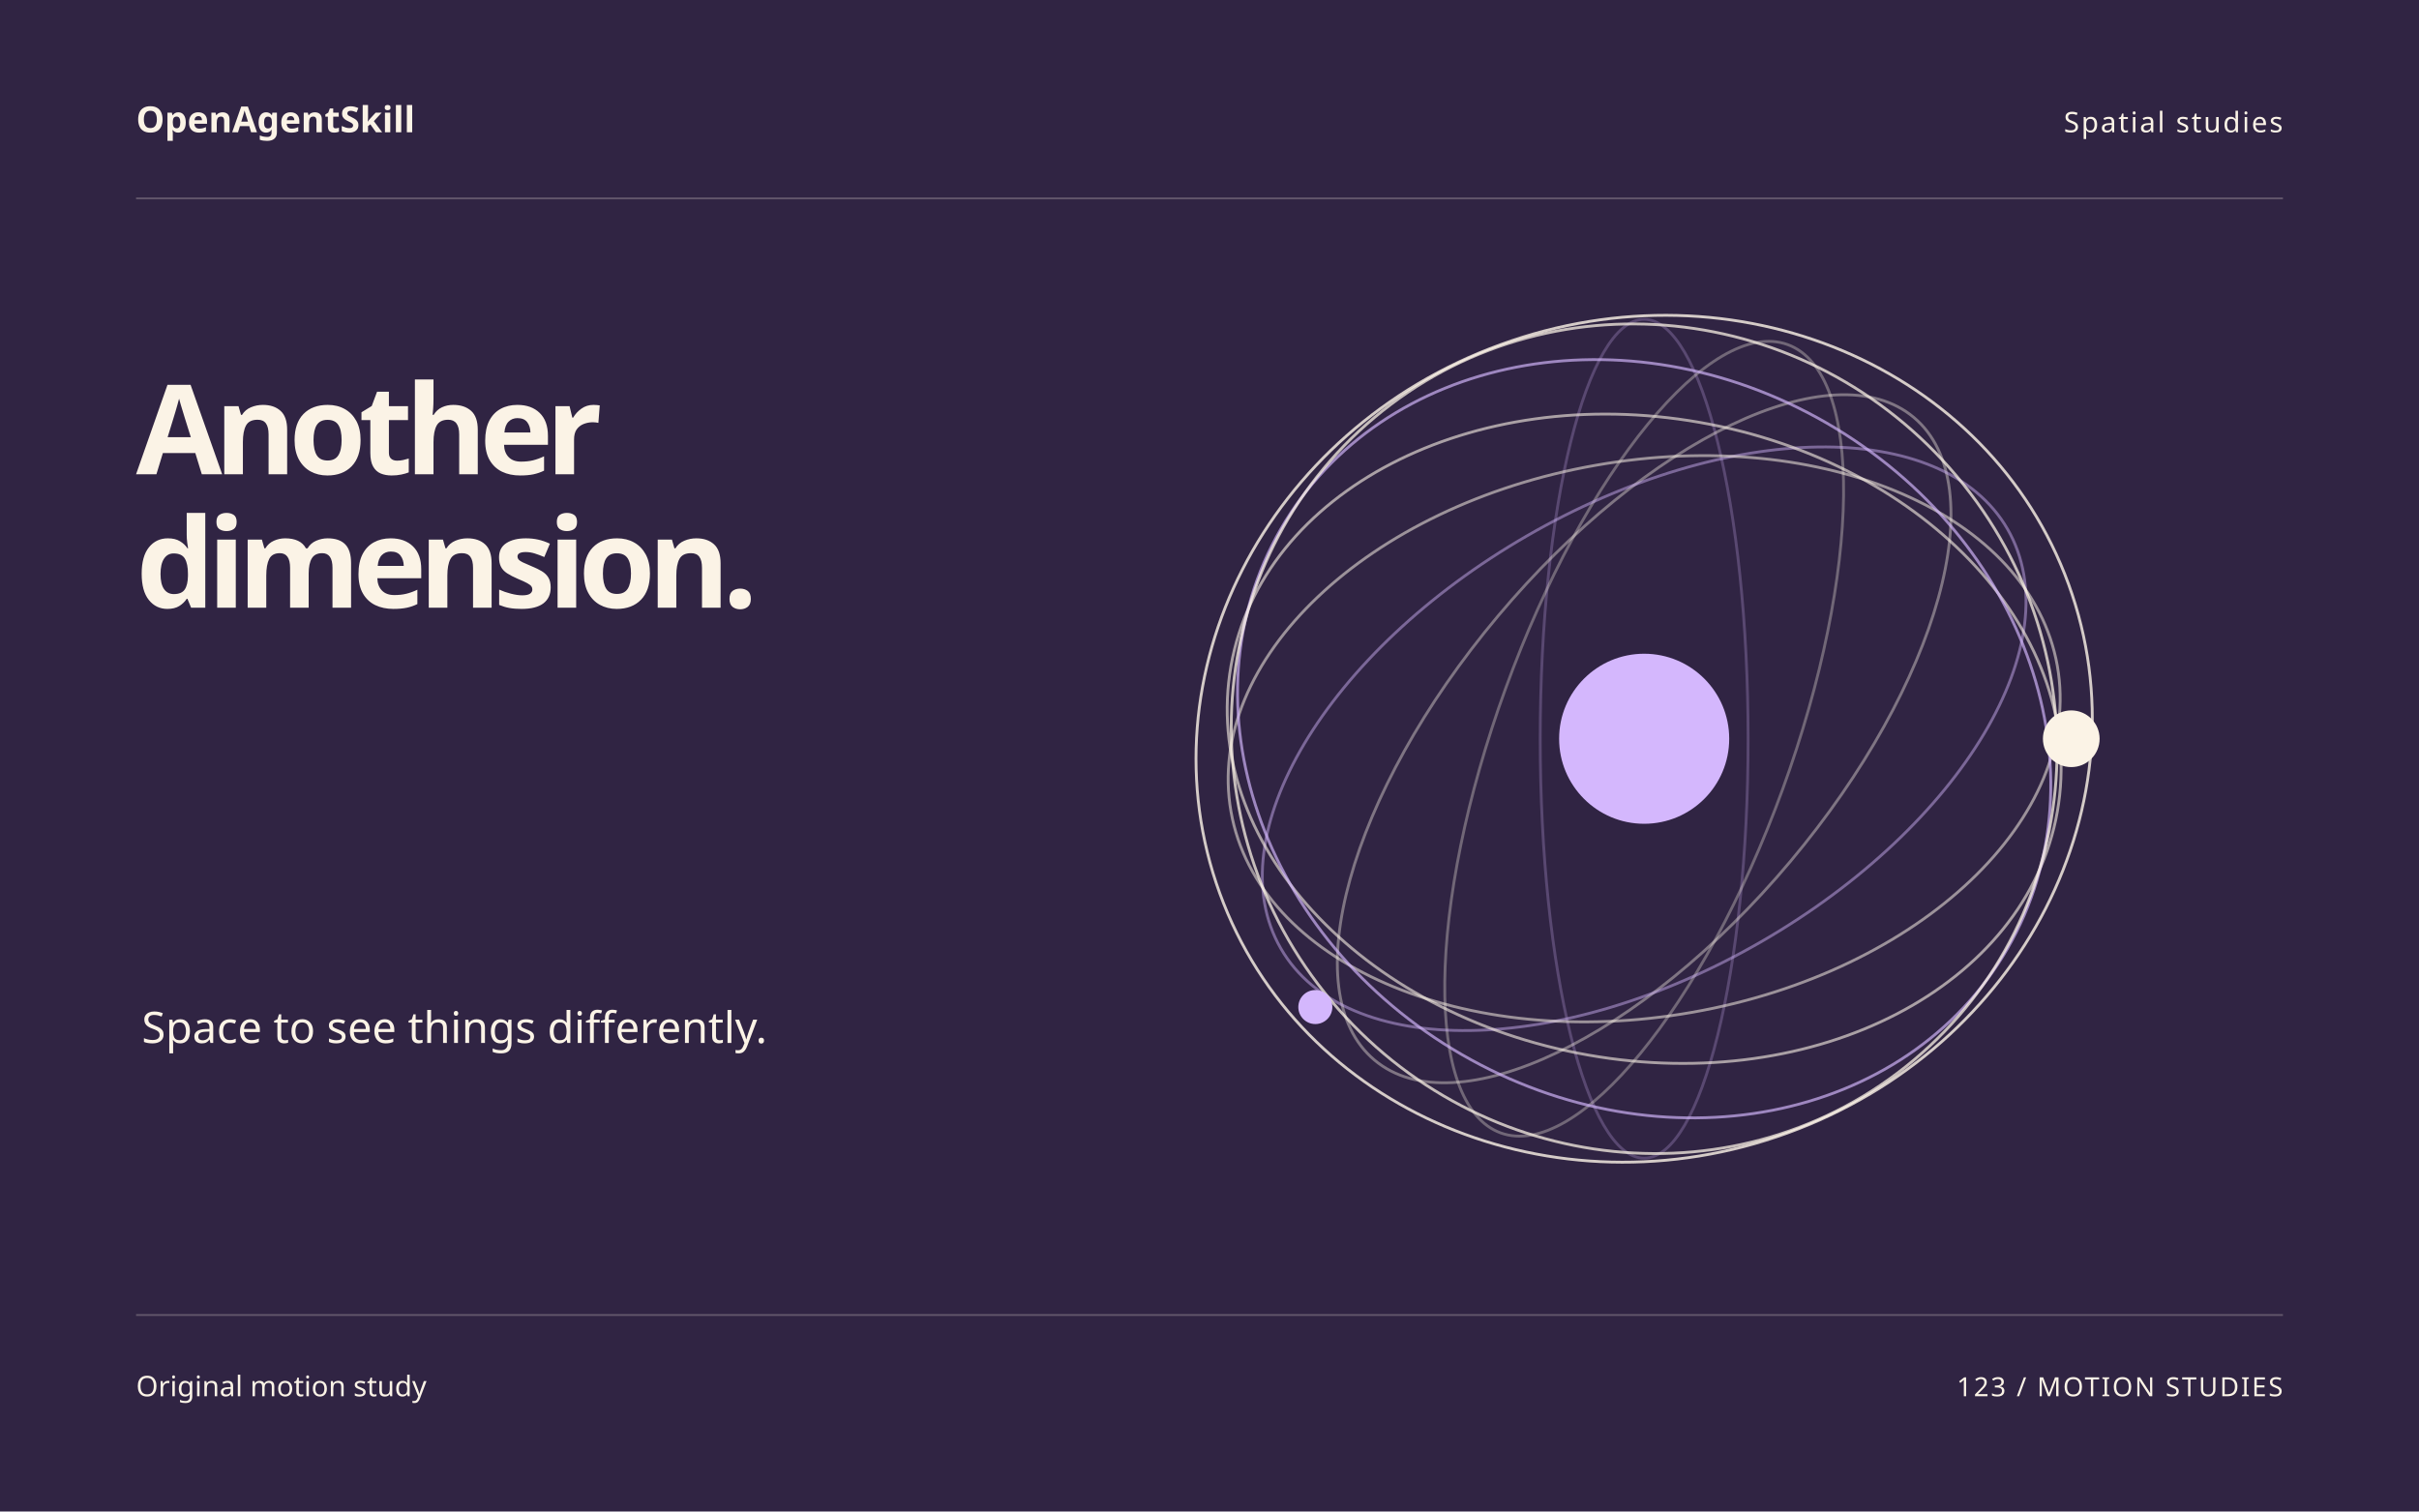
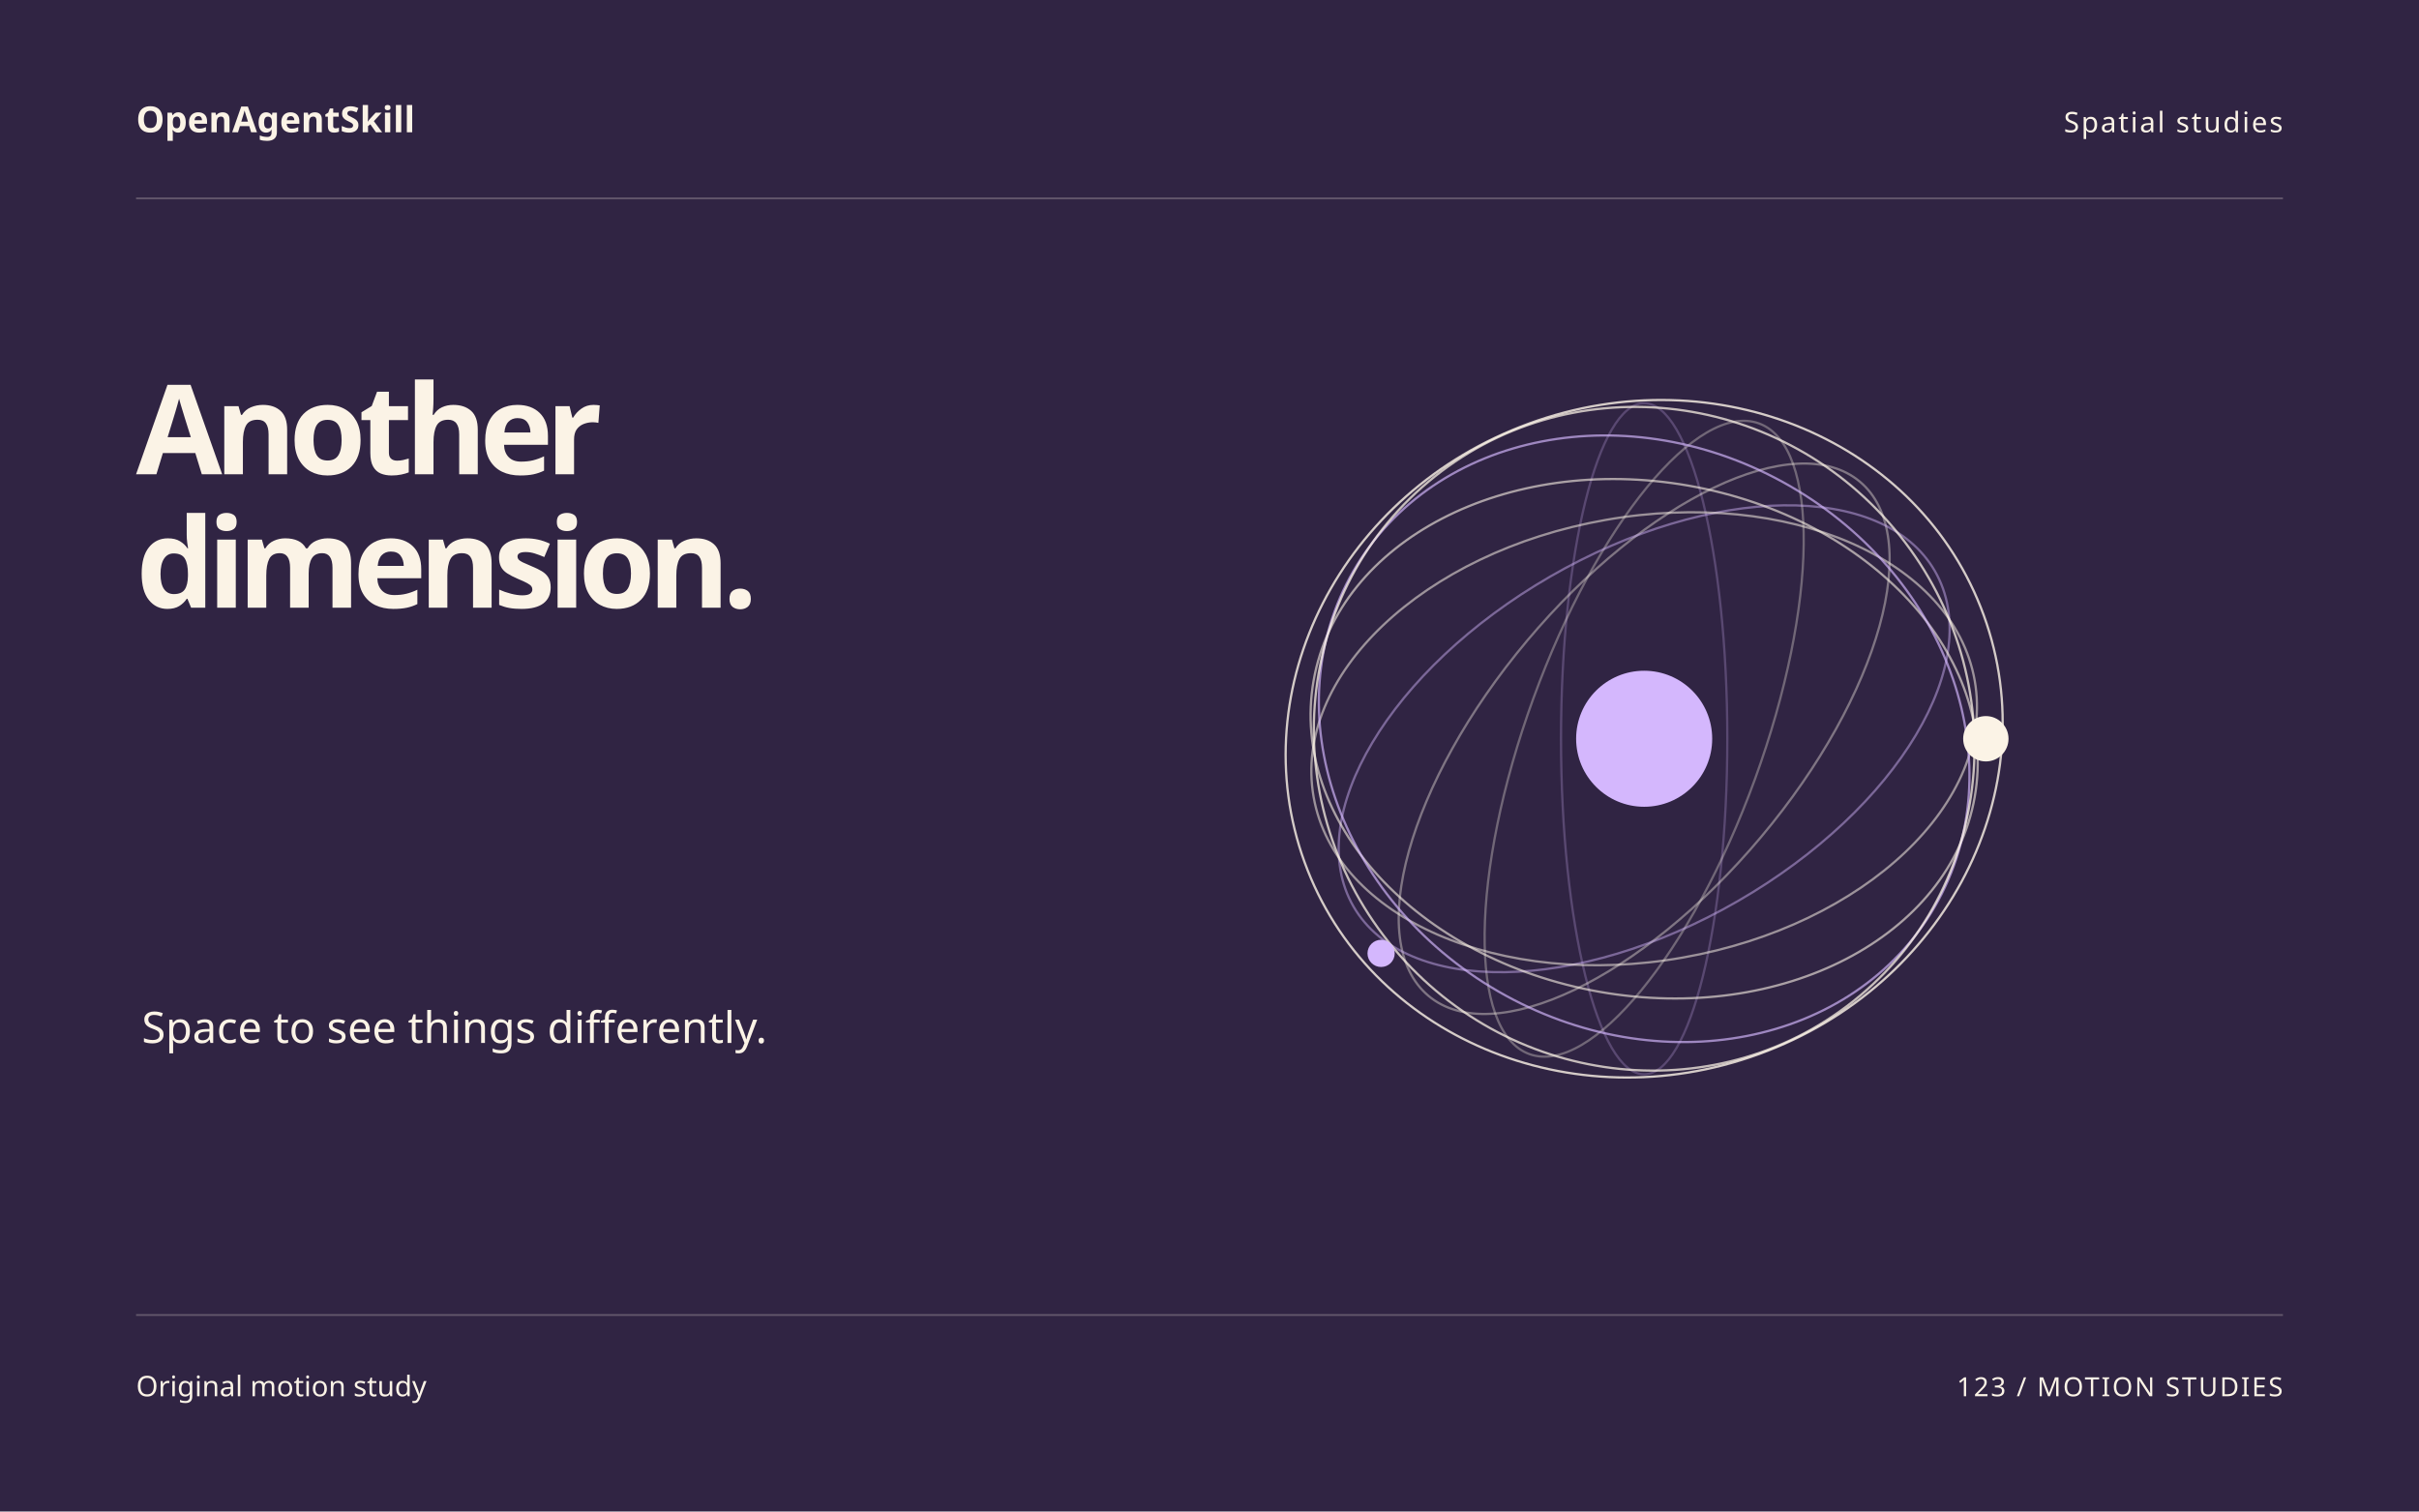
<svg xmlns="http://www.w3.org/2000/svg" width="1280" height="800" viewBox="0 0 1280 800" role="img" aria-labelledby="title">
  <style>text{font-family:system-ui,sans-serif}</style>
  <rect width="1280" height="800" fill="#302443" />
  <text x="72" y="70" font-size="19.00" fill="#FBF3E6" font-weight="600">OpenAgentSkill</text>
  <text x="1208" y="70" font-size="15.00" fill="#FBF3E6" text-anchor="end" letter-spacing="1">Spatial studies</text>
  <path d="M72 105L1208 105" fill="none" stroke="#FBF3E6" stroke-opacity=".24" />
  <g class="rise" style="animation-delay:0s">
    <text x="72" y="251" font-size="66.00" fill="#FBF3E6" font-weight="600" letter-spacing="-4">Another</text>
  </g>
  <g class="rise" style="animation-delay:0.18s">
    <text x="72" y="321.62" font-size="66.00" fill="#FBF3E6" font-weight="600" letter-spacing="-4">dimension.</text>
  </g>
  <text x="75" y="552" font-size="23.00" fill="#FBF3E6">Space to see things differently.</text>
  <g class="spin" style="animation-delay:0s">
-     <g transform="translate(870 391)">
+     <g transform="translate(870 391) scale(.8)">
      <ellipse rx="55" ry="222" fill="none" stroke="#D4B7FD" stroke-opacity="0.25" stroke-width="1.5" transform="rotate(0)" />
      <ellipse rx="78" ry="222" fill="none" stroke="#FBF3E6" stroke-opacity="0.32" stroke-width="1.5" transform="rotate(20)" />
      <ellipse rx="101" ry="222" fill="none" stroke="#FBF3E6" stroke-opacity="0.39" stroke-width="1.5" transform="rotate(40)" />
      <ellipse rx="124" ry="222" fill="none" stroke="#D4B7FD" stroke-opacity="0.46" stroke-width="1.5" transform="rotate(60)" />
      <ellipse rx="147" ry="222" fill="none" stroke="#FBF3E6" stroke-opacity="0.53" stroke-width="1.5" transform="rotate(80)" />
      <ellipse rx="170" ry="222" fill="none" stroke="#FBF3E6" stroke-opacity="0.6" stroke-width="1.5" transform="rotate(100)" />
      <ellipse rx="193" ry="222" fill="none" stroke="#D4B7FD" stroke-opacity="0.67" stroke-width="1.5" transform="rotate(120)" />
      <ellipse rx="216" ry="222" fill="none" stroke="#FBF3E6" stroke-opacity="0.74" stroke-width="1.5" transform="rotate(140)" />
      <ellipse rx="239" ry="222" fill="none" stroke="#FBF3E6" stroke-opacity="0.81" stroke-width="1.5" transform="rotate(160)" />
      <circle cx="0" cy="0" r="45" fill="#D4B7FD" />
      <circle cx="226" cy="0" r="15" fill="#FBF3E6" />
      <circle cx="-174" cy="142" r="9" fill="#D4B7FD" />
    </g>
  </g>
  <path d="M72 696L1208 696" fill="none" stroke="#FBF3E6" stroke-opacity=".24" />
  <text x="72" y="739" font-size="15.00" fill="#FBF3E6">Original motion study</text>
  <text x="1208" y="739" font-size="14.00" fill="#FBF3E6" text-anchor="end" letter-spacing="1">123 / MOTION STUDIES</text>
</svg>
